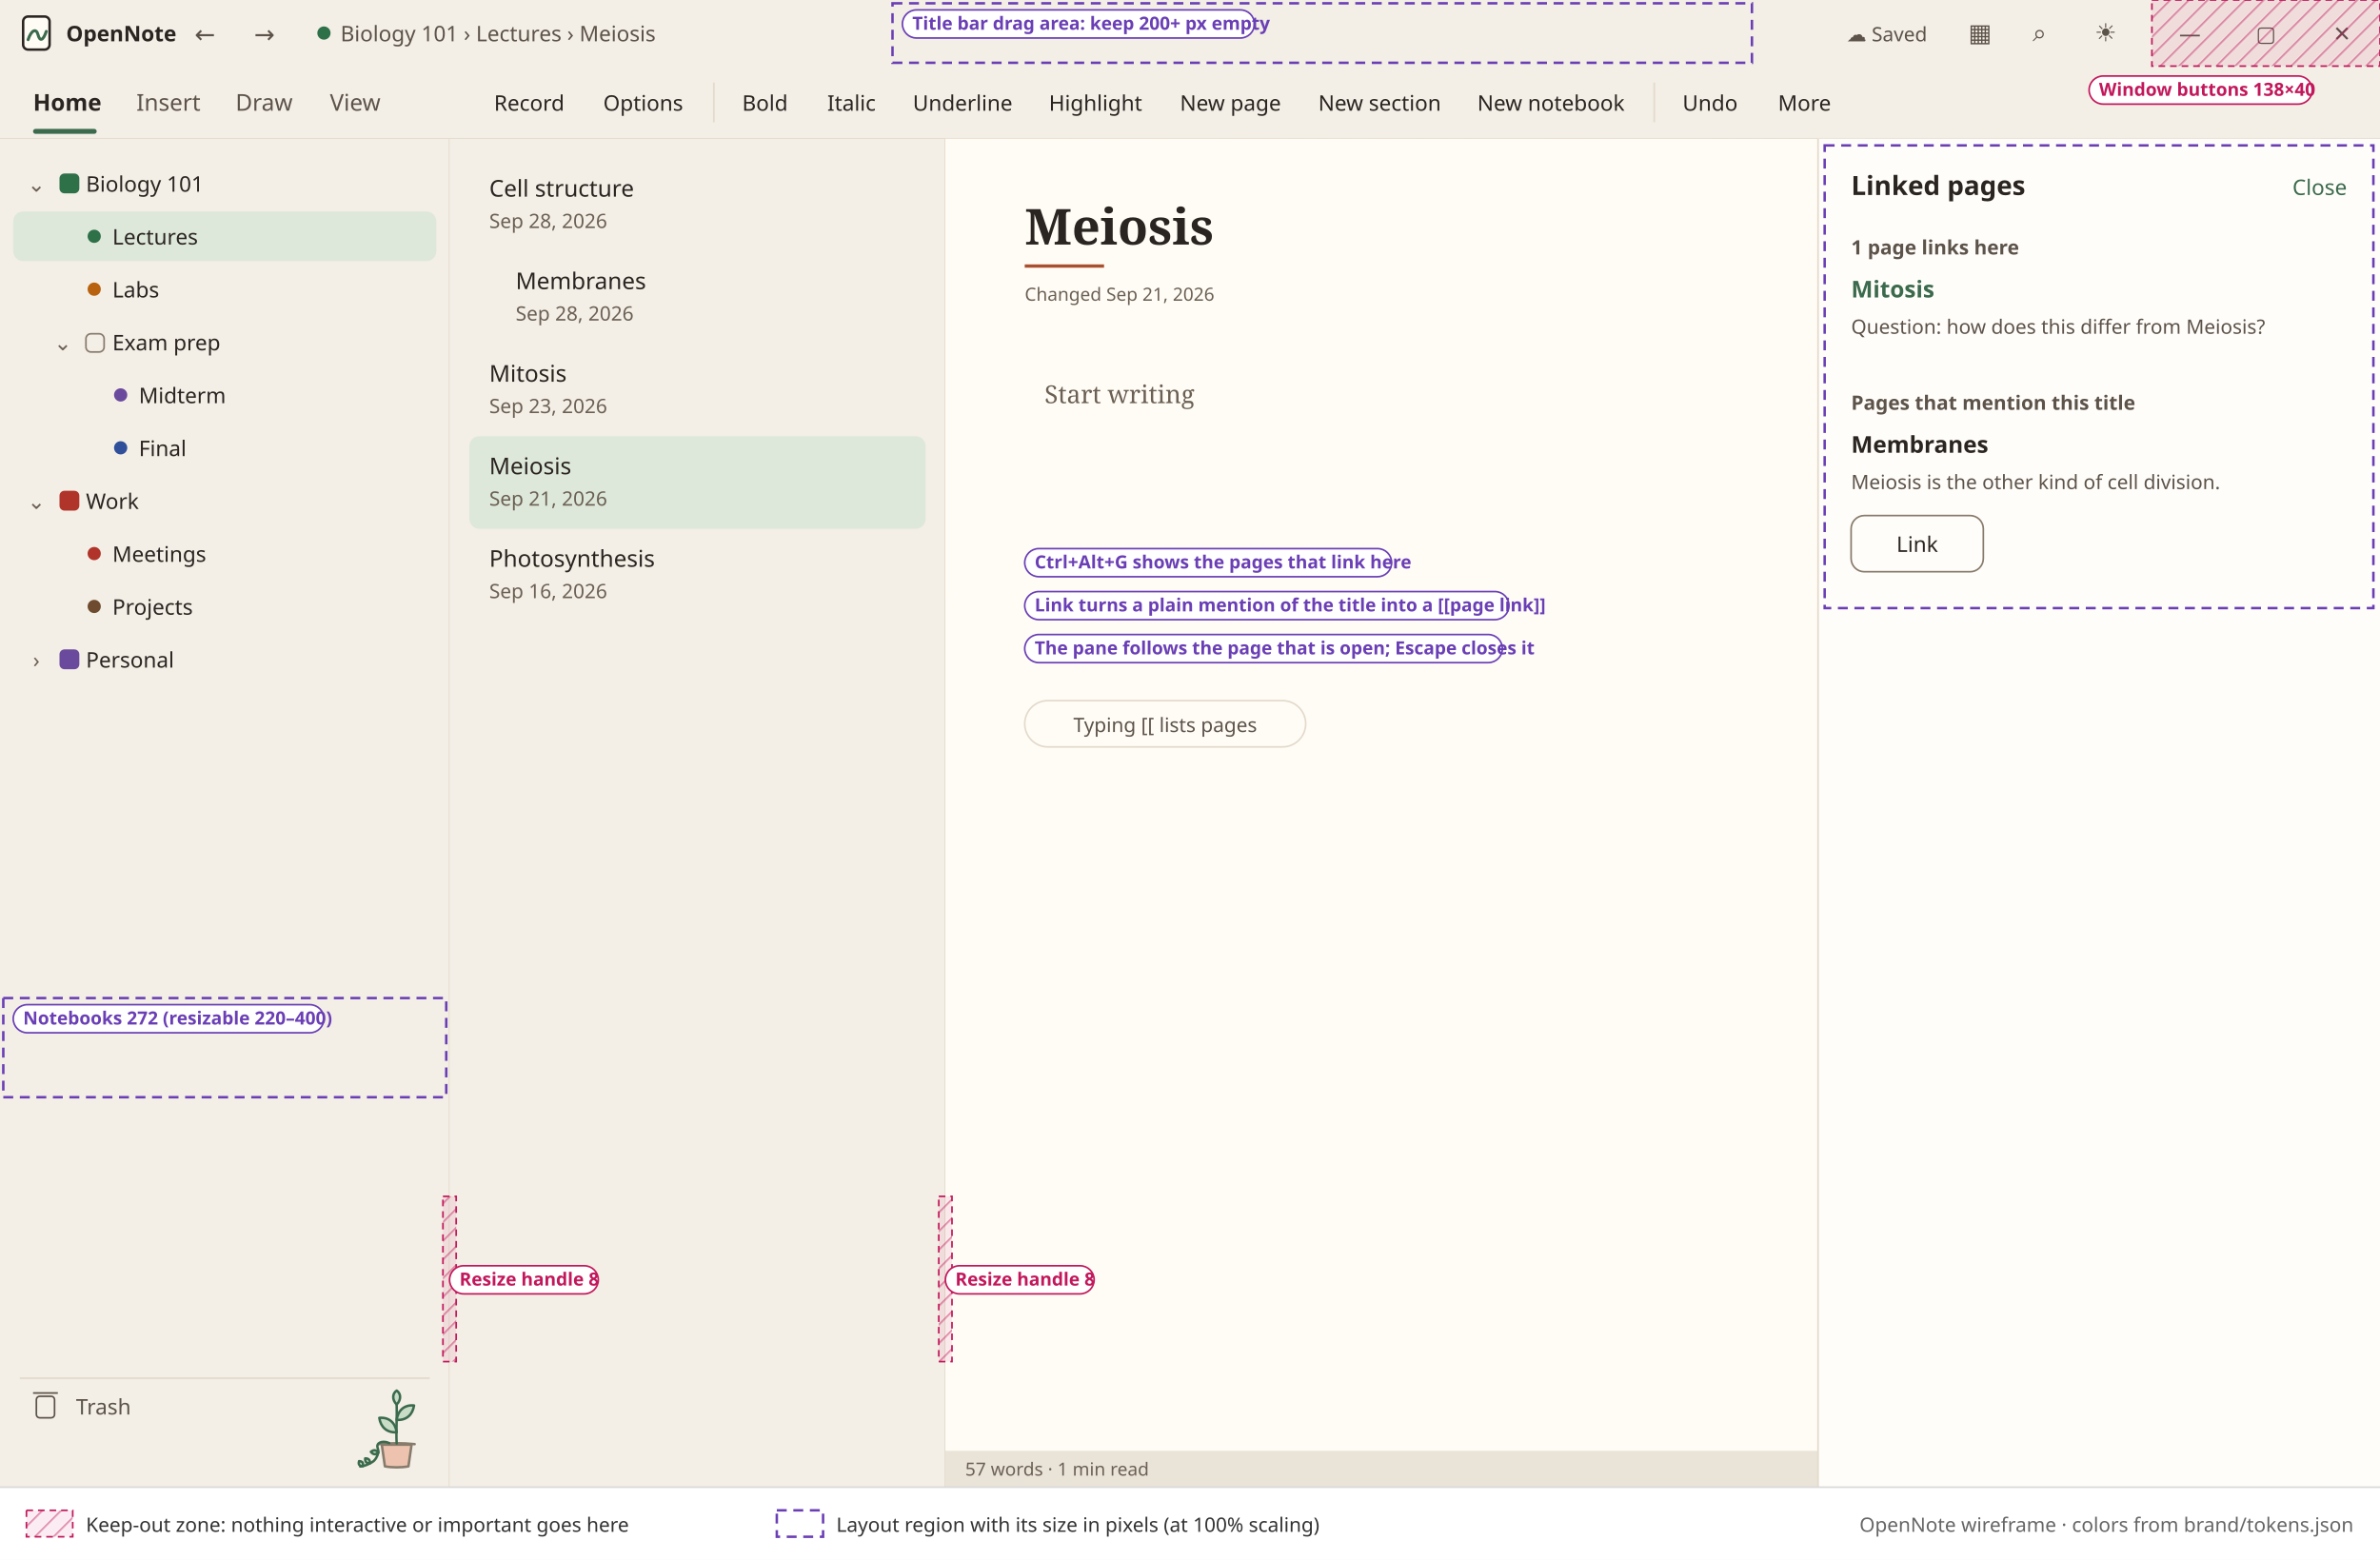
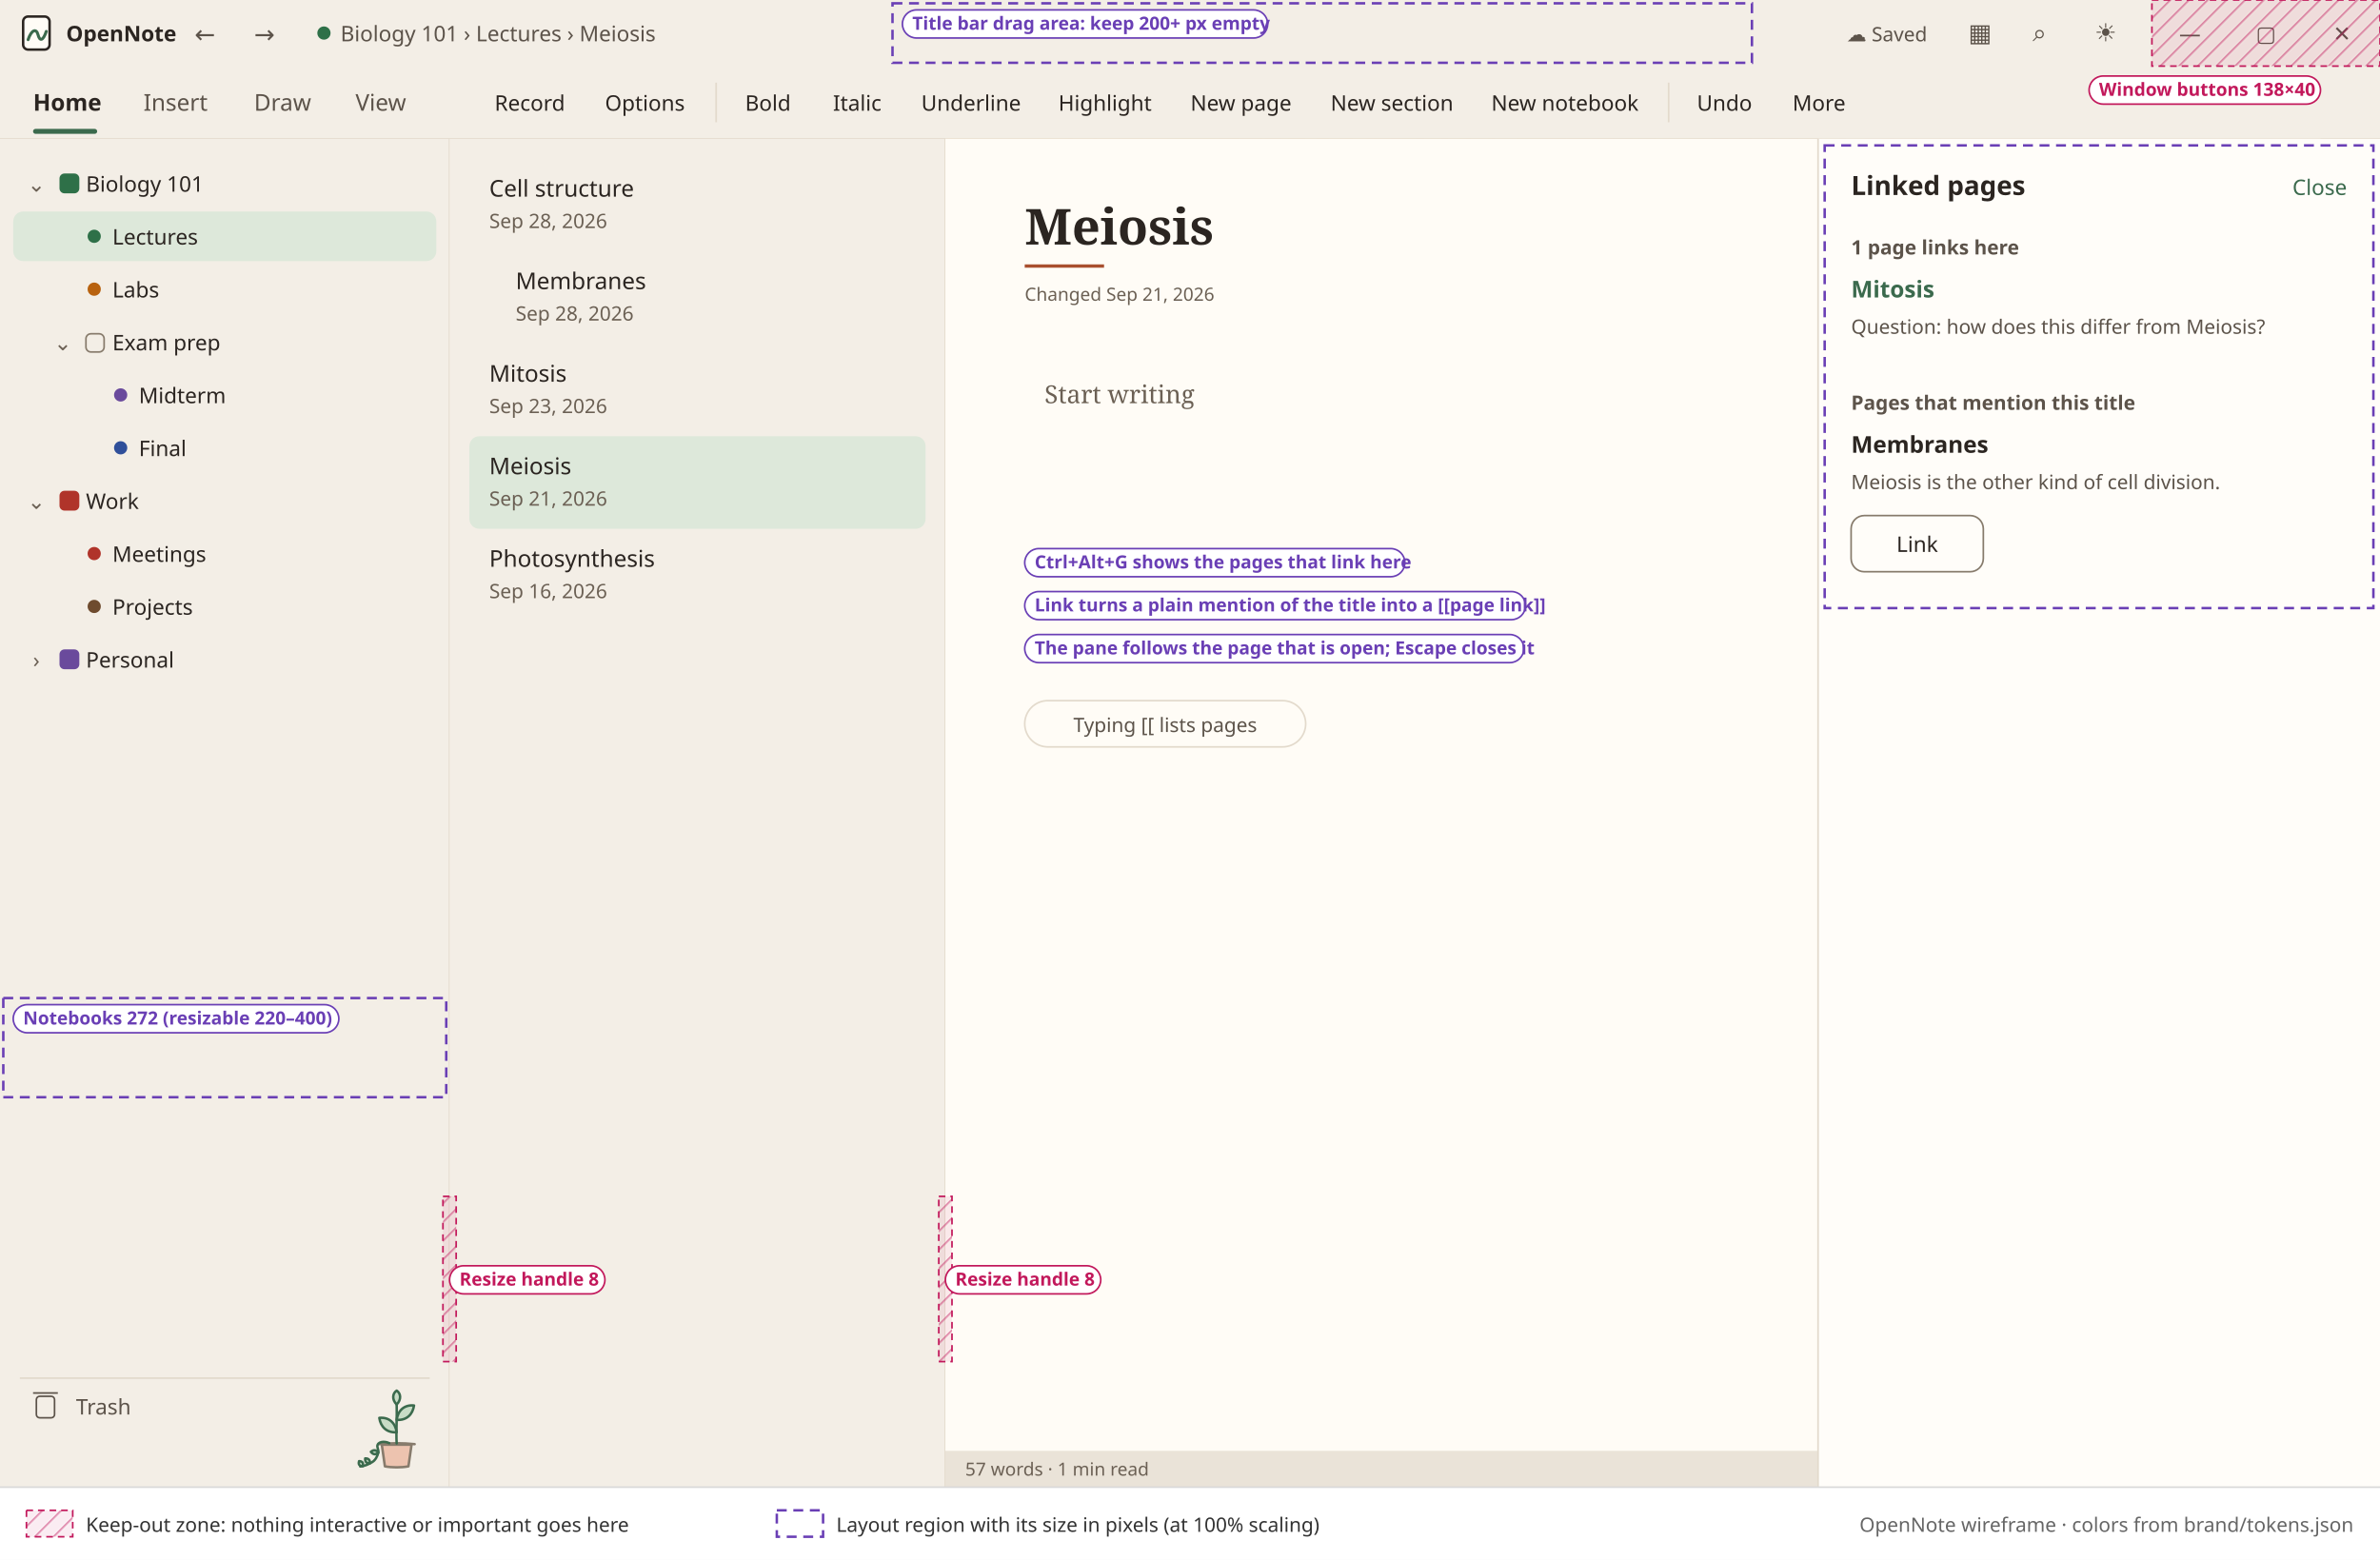
<svg xmlns="http://www.w3.org/2000/svg" viewBox="0 0 1440 944" width="1440" height="944" role="img">
  <defs>
    <pattern id="hatch" width="8" height="8" patternUnits="userSpaceOnUse" patternTransform="rotate(45)">
      <rect width="8" height="8" fill="#C2185B" fill-opacity="0.08" />
      <line x1="0" y1="0" x2="0" y2="8" stroke="#C2185B" stroke-opacity="0.45" stroke-width="2" />
    </pattern>
    <filter id="shadow" x="-10%" y="-10%" width="120%" height="130%">
      <feDropShadow dx="0" dy="4" stdDeviation="6" flood-color="#2B2521" flood-opacity="0.16" />
    </filter>
  </defs>
  <rect x="0" y="0" width="1440" height="900" rx="0" fill="#F3EEE6" />
  <rect x="0" y="0" width="1440" height="40" rx="0" fill="#F3EEE6" />
  <rect x="14" y="10" width="16" height="20" rx="3" fill="#FFFCF6" stroke="#2B2521" stroke-width="1.5" />
  <path d="M17 24c2-6 5-7 6-3s3 4 5-2" fill="none" stroke-linecap="round" stroke-linejoin="round" stroke="#3B6A4D" stroke-width="1.8" />
  <text x="40" y="25" font-size="13" font-weight="600" fill="#2B2521" text-anchor="start" font-family="'Atkinson Hyperlegible Next', 'Segoe UI', system-ui, sans-serif">OpenNote</text>
  <text x="124" y="26" font-size="15" font-weight="400" fill="#5C534A" text-anchor="middle" font-family="'Atkinson Hyperlegible Next', 'Segoe UI', system-ui, sans-serif">←</text>
  <text x="160" y="26" font-size="15" font-weight="400" fill="#5C534A" text-anchor="middle" font-family="'Atkinson Hyperlegible Next', 'Segoe UI', system-ui, sans-serif">→</text>
  <circle cx="196" cy="20" r="4" fill="#2E7048" />
  <text x="206" y="25" font-size="13" font-weight="400" fill="#5C534A" text-anchor="start" font-family="'Atkinson Hyperlegible Next', 'Segoe UI', system-ui, sans-serif">Biology 101 › Lectures › Meiosis</text>
  <text x="1166" y="25" font-size="12" font-weight="400" fill="#5C534A" text-anchor="end" font-family="'Atkinson Hyperlegible Next', 'Segoe UI', system-ui, sans-serif">☁ Saved</text>
  <text x="1198" y="25" font-size="15" font-weight="400" fill="#5C534A" text-anchor="middle" font-family="'Atkinson Hyperlegible Next', 'Segoe UI', system-ui, sans-serif">▦</text>
  <text x="1234" y="25" font-size="15" font-weight="400" fill="#5C534A" text-anchor="middle" font-family="'Atkinson Hyperlegible Next', 'Segoe UI', system-ui, sans-serif">⌕</text>
  <text x="1274" y="25" font-size="15" font-weight="400" fill="#5C534A" text-anchor="middle" font-family="'Atkinson Hyperlegible Next', 'Segoe UI', system-ui, sans-serif">☀</text>
  <text x="1325" y="25" font-size="13" font-weight="400" fill="#5C534A" text-anchor="middle" font-family="'Atkinson Hyperlegible Next', 'Segoe UI', system-ui, sans-serif">—</text>
  <text x="1371" y="25" font-size="13" font-weight="400" fill="#5C534A" text-anchor="middle" font-family="'Atkinson Hyperlegible Next', 'Segoe UI', system-ui, sans-serif">▢</text>
  <text x="1417" y="25" font-size="13" font-weight="400" fill="#5C534A" text-anchor="middle" font-family="'Atkinson Hyperlegible Next', 'Segoe UI', system-ui, sans-serif">✕</text>
  <rect x="0" y="40" width="1440" height="44" rx="0" fill="#F3EEE6" />
  <line x1="0" y1="84" x2="1440" y2="84" stroke="#E3DACC" />
  <text x="20" y="67" font-size="14" font-weight="600" fill="#2B2521" text-anchor="start" font-family="'Atkinson Hyperlegible Next', 'Segoe UI', system-ui, sans-serif">Home</text>
-   <rect x="20" y="78" width="38.5" height="3" rx="1.5" fill="#3B6A4D" />
-   <text x="82.5" y="67" font-size="14" font-weight="400" fill="#5C534A" text-anchor="start" font-family="'Atkinson Hyperlegible Next', 'Segoe UI', system-ui, sans-serif">Insert</text>
-   <text x="142.5" y="67" font-size="14" font-weight="400" fill="#5C534A" text-anchor="start" font-family="'Atkinson Hyperlegible Next', 'Segoe UI', system-ui, sans-serif">Draw</text>
-   <text x="199.6" y="67" font-size="14" font-weight="400" fill="#5C534A" text-anchor="start" font-family="'Atkinson Hyperlegible Next', 'Segoe UI', system-ui, sans-serif">View</text>
-   <g data-fit="6" data-center="both">
-     <rect x="290" y="48" width="60.4" height="28" rx="8" fill="none" />
-     <text x="320.2" y="67" font-size="13" font-weight="400" fill="#2B2521" text-anchor="middle" font-family="'Atkinson Hyperlegible Next', 'Segoe UI', system-ui, sans-serif">Record</text>
-   </g>
-   <g data-fit="6" data-center="both">
-     <rect x="356.4" y="48" width="65.5" height="28" rx="8" fill="none" />
-     <text x="389.15" y="67" font-size="13" font-weight="400" fill="#2B2521" text-anchor="middle" font-family="'Atkinson Hyperlegible Next', 'Segoe UI', system-ui, sans-serif">Options</text>
-   </g>
-   <line x1="431.9" y1="50" x2="431.9" y2="74" stroke="#E3DACC" />
-   <g data-fit="6" data-center="both">
-     <rect x="439.9" y="48" width="45.9" height="28" rx="8" fill="none" />
-     <text x="462.85" y="67" font-size="13" font-weight="400" fill="#2B2521" text-anchor="middle" font-family="'Atkinson Hyperlegible Next', 'Segoe UI', system-ui, sans-serif">Bold</text>
-   </g>
-   <g data-fit="6" data-center="both">
-     <rect x="491.8" y="48" width="46.8" height="28" rx="8" fill="none" />
-     <text x="515.2" y="67" font-size="13" font-weight="400" fill="#2B2521" text-anchor="middle" font-family="'Atkinson Hyperlegible Next', 'Segoe UI', system-ui, sans-serif">Italic</text>
-   </g>
-   <g data-fit="6" data-center="both">
-     <rect x="544.6" y="48" width="75.7" height="28" rx="8" fill="none" />
-     <text x="582.45" y="67" font-size="13" font-weight="400" fill="#2B2521" text-anchor="middle" font-family="'Atkinson Hyperlegible Next', 'Segoe UI', system-ui, sans-serif">Underline</text>
-   </g>
-   <g data-fit="6" data-center="both">
-     <rect x="626.3" y="48" width="73.1" height="28" rx="8" fill="none" />
-     <text x="662.85" y="67" font-size="13" font-weight="400" fill="#2B2521" text-anchor="middle" font-family="'Atkinson Hyperlegible Next', 'Segoe UI', system-ui, sans-serif">Highlight</text>
-   </g>
-   <g data-fit="6" data-center="both">
-     <rect x="705.4" y="48" width="78.2" height="28" rx="8" fill="none" />
-     <text x="744.5" y="67" font-size="13" font-weight="400" fill="#2B2521" text-anchor="middle" font-family="'Atkinson Hyperlegible Next', 'Segoe UI', system-ui, sans-serif">New page</text>
-   </g>
-   <g data-fit="6" data-center="both">
-     <rect x="789.6" y="48" width="90.3" height="28" rx="8" fill="none" />
-     <text x="834.75" y="67" font-size="13" font-weight="400" fill="#2B2521" text-anchor="middle" font-family="'Atkinson Hyperlegible Next', 'Segoe UI', system-ui, sans-serif">New section</text>
-   </g>
-   <g data-fit="6" data-center="both">
-     <rect x="885.9" y="48" width="105" height="28" rx="8" fill="none" />
-     <text x="938.4" y="67" font-size="13" font-weight="400" fill="#2B2521" text-anchor="middle" font-family="'Atkinson Hyperlegible Next', 'Segoe UI', system-ui, sans-serif">New notebook</text>
-   </g>
-   <line x1="1000.9" y1="50" x2="1000.9" y2="74" stroke="#E3DACC" />
-   <g data-fit="6" data-center="both">
-     <rect x="1008.9" y="48" width="51.6" height="28" rx="8" fill="none" />
-     <text x="1034.7" y="67" font-size="13" font-weight="400" fill="#2B2521" text-anchor="middle" font-family="'Atkinson Hyperlegible Next', 'Segoe UI', system-ui, sans-serif">Undo</text>
-   </g>
-   <g data-fit="6" data-center="both">
-     <rect x="1066.5" y="48" width="50.6" height="28" rx="8" fill="none" />
-     <text x="1091.8" y="67" font-size="13" font-weight="400" fill="#2B2521" text-anchor="middle" font-family="'Atkinson Hyperlegible Next', 'Segoe UI', system-ui, sans-serif">More</text>
+   <rect x="20" y="78" width="38.8" height="3" rx="1.5" fill="#3B6A4D" />
+   <text x="86.8" y="67" font-size="14" font-weight="400" fill="#5C534A" text-anchor="start" font-family="'Atkinson Hyperlegible Next', 'Segoe UI', system-ui, sans-serif">Insert</text>
+   <text x="153.7" y="67" font-size="14" font-weight="400" fill="#5C534A" text-anchor="start" font-family="'Atkinson Hyperlegible Next', 'Segoe UI', system-ui, sans-serif">Draw</text>
+   <text x="215.1" y="67" font-size="14" font-weight="400" fill="#5C534A" text-anchor="start" font-family="'Atkinson Hyperlegible Next', 'Segoe UI', system-ui, sans-serif">View</text>
+   <g data-fit="6" data-center="both">
+     <rect x="290" y="48" width="61.1" height="28" rx="8" fill="none" />
+     <text x="320.55" y="67" font-size="13" font-weight="400" fill="#2B2521" text-anchor="middle" font-family="'Atkinson Hyperlegible Next', 'Segoe UI', system-ui, sans-serif">Record</text>
+   </g>
+   <g data-fit="6" data-center="both">
+     <rect x="357.1" y="48" width="66.2" height="28" rx="8" fill="none" />
+     <text x="390.2" y="67" font-size="13" font-weight="400" fill="#2B2521" text-anchor="middle" font-family="'Atkinson Hyperlegible Next', 'Segoe UI', system-ui, sans-serif">Options</text>
+   </g>
+   <line x1="433.3" y1="50" x2="433.3" y2="74" stroke="#E3DACC" />
+   <g data-fit="6" data-center="both">
+     <rect x="441.3" y="48" width="46.7" height="28" rx="8" fill="none" />
+     <text x="464.65" y="67" font-size="13" font-weight="400" fill="#2B2521" text-anchor="middle" font-family="'Atkinson Hyperlegible Next', 'Segoe UI', system-ui, sans-serif">Bold</text>
+   </g>
+   <g data-fit="6" data-center="both">
+     <rect x="494" y="48" width="49.3" height="28" rx="8" fill="none" />
+     <text x="518.65" y="67" font-size="13" font-weight="400" fill="#2B2521" text-anchor="middle" font-family="'Atkinson Hyperlegible Next', 'Segoe UI', system-ui, sans-serif">Italic</text>
+   </g>
+   <g data-fit="6" data-center="both">
+     <rect x="549.3" y="48" width="76.5" height="28" rx="8" fill="none" />
+     <text x="587.55" y="67" font-size="13" font-weight="400" fill="#2B2521" text-anchor="middle" font-family="'Atkinson Hyperlegible Next', 'Segoe UI', system-ui, sans-serif">Underline</text>
+   </g>
+   <g data-fit="6" data-center="both">
+     <rect x="631.8" y="48" width="73.6" height="28" rx="8" fill="none" />
+     <text x="668.6" y="67" font-size="13" font-weight="400" fill="#2B2521" text-anchor="middle" font-family="'Atkinson Hyperlegible Next', 'Segoe UI', system-ui, sans-serif">Highlight</text>
+   </g>
+   <g data-fit="6" data-center="both">
+     <rect x="711.4" y="48" width="78.9" height="28" rx="8" fill="none" />
+     <text x="750.85" y="67" font-size="13" font-weight="400" fill="#2B2521" text-anchor="middle" font-family="'Atkinson Hyperlegible Next', 'Segoe UI', system-ui, sans-serif">New page</text>
+   </g>
+   <g data-fit="6" data-center="both">
+     <rect x="796.3" y="48" width="91.8" height="28" rx="8" fill="none" />
+     <text x="842.2" y="67" font-size="13" font-weight="400" fill="#2B2521" text-anchor="middle" font-family="'Atkinson Hyperlegible Next', 'Segoe UI', system-ui, sans-serif">New section</text>
+   </g>
+   <g data-fit="6" data-center="both">
+     <rect x="894.1" y="48" width="105.5" height="28" rx="8" fill="none" />
+     <text x="946.85" y="67" font-size="13" font-weight="400" fill="#2B2521" text-anchor="middle" font-family="'Atkinson Hyperlegible Next', 'Segoe UI', system-ui, sans-serif">New notebook</text>
+   </g>
+   <line x1="1009.6" y1="50" x2="1009.6" y2="74" stroke="#E3DACC" />
+   <g data-fit="6" data-center="both">
+     <rect x="1017.6" y="48" width="51.6" height="28" rx="8" fill="none" />
+     <text x="1043.4" y="67" font-size="13" font-weight="400" fill="#2B2521" text-anchor="middle" font-family="'Atkinson Hyperlegible Next', 'Segoe UI', system-ui, sans-serif">Undo</text>
+   </g>
+   <g data-fit="6" data-center="both">
+     <rect x="1075.2" y="48" width="50.8" height="28" rx="8" fill="none" />
+     <text x="1100.6" y="67" font-size="13" font-weight="400" fill="#2B2521" text-anchor="middle" font-family="'Atkinson Hyperlegible Next', 'Segoe UI', system-ui, sans-serif">More</text>
  </g>
  <rect x="0" y="84" width="272" height="816" rx="0" fill="#F3EEE6" />
  <line x1="272" y1="84" x2="272" y2="900" stroke="#E3DACC" />
  <text x="22" y="116" font-size="13" font-weight="400" fill="#6B6054" text-anchor="middle" font-family="'Atkinson Hyperlegible Next', 'Segoe UI', system-ui, sans-serif">⌄</text>
  <rect x="36" y="105" width="12" height="12" rx="3" fill="#2E7048" />
  <text x="52" y="116" font-size="13" font-weight="400" fill="#2B2521" text-anchor="start" font-family="'Atkinson Hyperlegible Next', 'Segoe UI', system-ui, sans-serif">Biology 101</text>
  <rect x="8" y="128" width="256" height="30" rx="6" fill="#DDE8DA" />
  <circle cx="57" cy="143" r="4" fill="#2E7048" />
  <text x="68" y="148" font-size="13" font-weight="400" fill="#2B2521" text-anchor="start" font-family="'Atkinson Hyperlegible Next', 'Segoe UI', system-ui, sans-serif">Lectures</text>
  <circle cx="57" cy="175" r="4" fill="#B8620F" />
  <text x="68" y="180" font-size="13" font-weight="400" fill="#2B2521" text-anchor="start" font-family="'Atkinson Hyperlegible Next', 'Segoe UI', system-ui, sans-serif">Labs</text>
  <text x="38" y="212" font-size="13" font-weight="400" fill="#6B6054" text-anchor="middle" font-family="'Atkinson Hyperlegible Next', 'Segoe UI', system-ui, sans-serif">⌄</text>
  <rect x="52" y="202" width="11" height="11" rx="3" fill="none" stroke="#877B6C" stroke-width="1" />
  <text x="68" y="212" font-size="13" font-weight="400" fill="#2B2521" text-anchor="start" font-family="'Atkinson Hyperlegible Next', 'Segoe UI', system-ui, sans-serif">Exam prep</text>
  <circle cx="73" cy="239" r="4" fill="#6A4A9C" />
  <text x="84" y="244" font-size="13" font-weight="400" fill="#2B2521" text-anchor="start" font-family="'Atkinson Hyperlegible Next', 'Segoe UI', system-ui, sans-serif">Midterm</text>
  <circle cx="73" cy="271" r="4" fill="#2F4F9A" />
  <text x="84" y="276" font-size="13" font-weight="400" fill="#2B2521" text-anchor="start" font-family="'Atkinson Hyperlegible Next', 'Segoe UI', system-ui, sans-serif">Final</text>
  <text x="22" y="308" font-size="13" font-weight="400" fill="#6B6054" text-anchor="middle" font-family="'Atkinson Hyperlegible Next', 'Segoe UI', system-ui, sans-serif">⌄</text>
  <rect x="36" y="297" width="12" height="12" rx="3" fill="#B0342A" />
  <text x="52" y="308" font-size="13" font-weight="400" fill="#2B2521" text-anchor="start" font-family="'Atkinson Hyperlegible Next', 'Segoe UI', system-ui, sans-serif">Work</text>
  <circle cx="57" cy="335" r="4" fill="#B0342A" />
  <text x="68" y="340" font-size="13" font-weight="400" fill="#2B2521" text-anchor="start" font-family="'Atkinson Hyperlegible Next', 'Segoe UI', system-ui, sans-serif">Meetings</text>
  <circle cx="57" cy="367" r="4" fill="#6E4B2E" />
  <text x="68" y="372" font-size="13" font-weight="400" fill="#2B2521" text-anchor="start" font-family="'Atkinson Hyperlegible Next', 'Segoe UI', system-ui, sans-serif">Projects</text>
  <text x="22" y="404" font-size="13" font-weight="400" fill="#6B6054" text-anchor="middle" font-family="'Atkinson Hyperlegible Next', 'Segoe UI', system-ui, sans-serif">›</text>
  <rect x="36" y="393" width="12" height="12" rx="3" fill="#6A4A9C" />
  <text x="52" y="404" font-size="13" font-weight="400" fill="#2B2521" text-anchor="start" font-family="'Atkinson Hyperlegible Next', 'Segoe UI', system-ui, sans-serif">Personal</text>
  <line x1="12" y1="834" x2="260" y2="834" stroke="#E3DACC" />
  <rect x="22" y="845" width="11" height="13" rx="2" fill="none" stroke="#5C534A" stroke-width="1" />
  <line x1="20" y1="843" x2="35" y2="843" stroke="#5C534A" />
  <text x="46" y="856" font-size="13" font-weight="400" fill="#5C534A" text-anchor="start" font-family="'Atkinson Hyperlegible Next', 'Segoe UI', system-ui, sans-serif">Trash</text>
  <g data-part="plant-pot" fill="none" stroke="#877B6C" stroke-linecap="round" stroke-linejoin="round">
    <g data-part="plant" transform="translate(216 840.5063) scale(0.75)" stroke-width="2">
      <path d="M20 45H44L41.5 62.5C36 63.6 28 63.6 22.5 62.5Z" fill="#EDC3AF" data-part="pot" />
      <path d="M17.5 44.6C28 43.6 37 43.6 46.5 44.6" />
      <path d="M32 44C31.4 34 32.4 23 32 12" stroke="#3B6A4D" />
      <path d="M26 43.8C22 41.8 16.6 42.6 16.4 46.2 16.6 48.6 17.6 49.8 17.2 51.4 16.6 54 15 57.4 12.4 59 9 61 6 62.4 2.6 62.6" stroke="#3B6A4D" />
      <path d="M32 35C24 35.6 19 30.6 18 23.4 26 22.6 31 27.6 32 35Z" fill="#C8DCC6" stroke="#3B6A4D" />
      <path d="M32 25C40 25.6 45 20.6 46 13.4 38 12.6 33 17.6 32 25Z" fill="#C8DCC6" stroke="#3B6A4D" />
      <path d="M32 12.6C28 8.6 28.6 3.6 32 1.4 35.4 3.6 36 8.6 32 12.6Z" fill="#C8DCC6" stroke="#3B6A4D" />
      <path d="M17.2 51.4Q14.5 48 11.2 50.8Q14 54.3 17.2 51.4Z" fill="#C8DCC6" stroke="#3B6A4D" />
      <path d="M10.4 60.1Q10.7 56 6.6 56.1Q6.3 60.2 10.4 60.1Z" fill="#C8DCC6" stroke="#3B6A4D" />
      <path d="M4.6 62.4Q5.8 58.5 1.7 58.3Q0.5 62.2 4.6 62.4Z" fill="#C8DCC6" stroke="#3B6A4D" />
    </g>
  </g>
  <rect x="272" y="84" width="300" height="816" rx="0" fill="#F3EEE6" />
  <line x1="572" y1="84" x2="572" y2="900" stroke="#E3DACC" />
  <text x="296" y="119" font-size="14" font-weight="500" fill="#2B2521" text-anchor="start" font-family="'Atkinson Hyperlegible Next', 'Segoe UI', system-ui, sans-serif">Cell structure</text>
  <text x="296" y="138" font-size="12" font-weight="400" fill="#6B6054" text-anchor="start" font-family="'Atkinson Hyperlegible Next', 'Segoe UI', system-ui, sans-serif">Sep 28, 2026</text>
  <text x="312" y="175" font-size="14" font-weight="500" fill="#2B2521" text-anchor="start" font-family="'Atkinson Hyperlegible Next', 'Segoe UI', system-ui, sans-serif">Membranes</text>
  <text x="312" y="194" font-size="12" font-weight="400" fill="#6B6054" text-anchor="start" font-family="'Atkinson Hyperlegible Next', 'Segoe UI', system-ui, sans-serif">Sep 28, 2026</text>
  <text x="296" y="231" font-size="14" font-weight="500" fill="#2B2521" text-anchor="start" font-family="'Atkinson Hyperlegible Next', 'Segoe UI', system-ui, sans-serif">Mitosis</text>
  <text x="296" y="250" font-size="12" font-weight="400" fill="#6B6054" text-anchor="start" font-family="'Atkinson Hyperlegible Next', 'Segoe UI', system-ui, sans-serif">Sep 23, 2026</text>
  <rect x="284" y="264" width="276" height="56" rx="6" fill="#DDE8DA" />
  <text x="296" y="287" font-size="14" font-weight="500" fill="#2B2521" text-anchor="start" font-family="'Atkinson Hyperlegible Next', 'Segoe UI', system-ui, sans-serif">Meiosis</text>
  <text x="296" y="306" font-size="12" font-weight="400" fill="#6B6054" text-anchor="start" font-family="'Atkinson Hyperlegible Next', 'Segoe UI', system-ui, sans-serif">Sep 21, 2026</text>
  <text x="296" y="343" font-size="14" font-weight="500" fill="#2B2521" text-anchor="start" font-family="'Atkinson Hyperlegible Next', 'Segoe UI', system-ui, sans-serif">Photosynthesis</text>
  <text x="296" y="362" font-size="12" font-weight="400" fill="#6B6054" text-anchor="start" font-family="'Atkinson Hyperlegible Next', 'Segoe UI', system-ui, sans-serif">Sep 16, 2026</text>
  <defs>
    <radialGradient id="ambient20" cx="0" cy="0" r="1" gradientUnits="userSpaceOnUse" gradientTransform="translate(572 84) scale(608 653)">
      <stop offset="0" stop-color="#FFF0D4" />
      <stop offset="1" stop-color="#FFF0D4" stop-opacity="0" />
    </radialGradient>
    <radialGradient id="ambient20p">
      <stop offset="0" stop-color="#FCE4B8" />
      <stop offset="1" stop-color="#FCE4B8" stop-opacity="0" />
    </radialGradient>
  </defs>
  <rect x="572" y="84" width="868" height="816" rx="0" fill="#EAE3D8" />
  <rect x="572" y="84" width="868" height="816" fill="url(#ambient20)" />
  <ellipse cx="1250" cy="750" rx="210" ry="150" fill="url(#ambient20p)" opacity="0.9" />
  <rect x="572" y="84" width="832" height="794" rx="0" fill="#FFFCF6" />
  <text x="584" y="893" font-size="11" font-weight="400" fill="#6B6054" text-anchor="start" font-family="'Atkinson Hyperlegible Next', 'Segoe UI', system-ui, sans-serif">57 words · 1 min read</text>
  <rect x="1260" y="92" width="128" height="32" rx="16" fill="#FFFCF6" stroke="#877B6C" stroke-width="1" />
  <text x="1276" y="113" font-size="12" font-weight="600" fill="#2B2521" text-anchor="start" font-family="'Atkinson Hyperlegible Next', 'Segoe UI', system-ui, sans-serif">Properties</text>
  <text x="1372" y="113" font-size="12" font-weight="400" fill="#6B6054" text-anchor="end" font-family="'Atkinson Hyperlegible Next', 'Segoe UI', system-ui, sans-serif">none</text>
  <text x="620" y="148" font-size="30" font-weight="700" fill="#2B2521" text-anchor="start" font-family="Literata, Cambria, Georgia, serif">Meiosis</text>
  <rect x="620" y="160" width="48" height="2" rx="0" fill="#A9502F" />
  <text x="620" y="182" font-size="11" font-weight="400" fill="#6B6054" text-anchor="start" font-family="'Atkinson Hyperlegible Next', 'Segoe UI', system-ui, sans-serif">Changed Sep 21, 2026</text>
  <text x="632" y="244" font-size="15" font-weight="400" fill="#6B6054" text-anchor="start" font-family="Literata, Cambria, Georgia, serif">Start writing</text>
  <rect x="1100" y="84" width="340" height="816" rx="0" fill="#FFFDF9" />
  <line x1="1100" y1="84" x2="1100" y2="900" stroke="#E3DACC" />
  <text x="1120" y="118" font-size="16" font-weight="600" fill="#2B2521" text-anchor="start" font-family="'Atkinson Hyperlegible Next', 'Segoe UI', system-ui, sans-serif">Linked pages</text>
  <text x="1420" y="118" font-size="13" font-weight="400" fill="#3B6A4D" text-anchor="end" font-family="'Atkinson Hyperlegible Next', 'Segoe UI', system-ui, sans-serif">Close</text>
  <text x="1120" y="154" font-size="12" font-weight="600" fill="#5C534A" text-anchor="start" font-family="'Atkinson Hyperlegible Next', 'Segoe UI', system-ui, sans-serif">1 page links here</text>
  <text x="1120" y="180" font-size="14" font-weight="600" fill="#3B6A4D" text-anchor="start" font-family="'Atkinson Hyperlegible Next', 'Segoe UI', system-ui, sans-serif">Mitosis</text>
  <text x="1120" y="202" font-size="12" font-weight="400" fill="#5C534A" text-anchor="start" font-family="'Atkinson Hyperlegible Next', 'Segoe UI', system-ui, sans-serif">Question: how does this differ from Meiosis?</text>
  <text x="1120" y="248" font-size="12" font-weight="600" fill="#5C534A" text-anchor="start" font-family="'Atkinson Hyperlegible Next', 'Segoe UI', system-ui, sans-serif">Pages that mention this title</text>
  <text x="1120" y="274" font-size="14" font-weight="600" fill="#2B2521" text-anchor="start" font-family="'Atkinson Hyperlegible Next', 'Segoe UI', system-ui, sans-serif">Membranes</text>
  <text x="1120" y="296" font-size="12" font-weight="400" fill="#5C534A" text-anchor="start" font-family="'Atkinson Hyperlegible Next', 'Segoe UI', system-ui, sans-serif">Meiosis is the other kind of cell division.</text>
  <g data-fit="6" data-center="both">
    <rect x="1120" y="312" width="80" height="34" rx="8" fill="none" stroke="#877B6C" stroke-width="1" />
    <text x="1160" y="334" font-size="13" font-weight="400" fill="#2B2521" text-anchor="middle" font-family="'Atkinson Hyperlegible Next', 'Segoe UI', system-ui, sans-serif">Link</text>
  </g>
  <g pointer-events="none">
    <rect x="1302" y="0" width="138" height="40" rx="0" fill="url(#hatch)" stroke="#C2185B" stroke-width="1" stroke-dasharray="4 3" />
  </g>
  <g data-fit="4" pointer-events="none">
-     <rect x="1264" y="46" width="135" height="17" rx="8.5" fill="#FFFFFF" stroke="#C2185B" stroke-width="1" />
+     <rect x="1264" y="46" width="140" height="17" rx="8.5" fill="#FFFFFF" stroke="#C2185B" stroke-width="1" />
    <text x="1270" y="58" font-size="11" font-weight="600" fill="#C2185B" text-anchor="start" font-family="'Atkinson Hyperlegible Next', 'Segoe UI', system-ui, sans-serif">Window buttons 138×40</text>
  </g>
  <g pointer-events="none">
    <rect x="540" y="2" width="520" height="36" rx="0" fill="none" stroke="#6A3FB5" stroke-width="1.5" stroke-dasharray="6 4" />
  </g>
  <g data-fit="4" pointer-events="none">
-     <rect x="546" y="6" width="213" height="17" rx="8.5" fill="#FFFFFF" stroke="#6A3FB5" stroke-width="1" />
+     <rect x="546" y="6" width="221" height="17" rx="8.5" fill="#FFFFFF" stroke="#6A3FB5" stroke-width="1" />
    <text x="552" y="18" font-size="11" font-weight="600" fill="#6A3FB5" text-anchor="start" font-family="'Atkinson Hyperlegible Next', 'Segoe UI', system-ui, sans-serif">Title bar drag area: keep 200+ px empty</text>
  </g>
  <g pointer-events="none">
    <rect x="2" y="604" width="268" height="60" rx="0" fill="none" stroke="#6A3FB5" stroke-width="1.5" stroke-dasharray="6 4" />
  </g>
  <g data-fit="4" pointer-events="none">
-     <rect x="8" y="608" width="188" height="17" rx="8.5" fill="#FFFFFF" stroke="#6A3FB5" stroke-width="1" />
+     <rect x="8" y="608" width="197" height="17" rx="8.5" fill="#FFFFFF" stroke="#6A3FB5" stroke-width="1" />
    <text x="14" y="620" font-size="11" font-weight="600" fill="#6A3FB5" text-anchor="start" font-family="'Atkinson Hyperlegible Next', 'Segoe UI', system-ui, sans-serif">Notebooks 272 (resizable 220–400)</text>
  </g>
  <g pointer-events="none">
    <rect x="268" y="724" width="8" height="100" rx="0" fill="url(#hatch)" stroke="#C2185B" stroke-width="1" stroke-dasharray="4 3" />
  </g>
  <g data-fit="4" pointer-events="none">
-     <rect x="272" y="766" width="90" height="17" rx="8.5" fill="#FFFFFF" stroke="#C2185B" stroke-width="1" />
+     <rect x="272" y="766" width="94" height="17" rx="8.5" fill="#FFFFFF" stroke="#C2185B" stroke-width="1" />
    <text x="278" y="778" font-size="11" font-weight="600" fill="#C2185B" text-anchor="start" font-family="'Atkinson Hyperlegible Next', 'Segoe UI', system-ui, sans-serif">Resize handle 8</text>
  </g>
  <g pointer-events="none">
    <rect x="568" y="724" width="8" height="100" rx="0" fill="url(#hatch)" stroke="#C2185B" stroke-width="1" stroke-dasharray="4 3" />
  </g>
  <g data-fit="4" pointer-events="none">
-     <rect x="572" y="766" width="90" height="17" rx="8.5" fill="#FFFFFF" stroke="#C2185B" stroke-width="1" />
+     <rect x="572" y="766" width="94" height="17" rx="8.5" fill="#FFFFFF" stroke="#C2185B" stroke-width="1" />
    <text x="578" y="778" font-size="11" font-weight="600" fill="#C2185B" text-anchor="start" font-family="'Atkinson Hyperlegible Next', 'Segoe UI', system-ui, sans-serif">Resize handle 8</text>
  </g>
  <g data-fit="4" pointer-events="none">
-     <rect x="620" y="332" width="222" height="17" rx="8.5" fill="#FFFFFF" stroke="#6A3FB5" stroke-width="1" />
+     <rect x="620" y="332" width="230" height="17" rx="8.5" fill="#FFFFFF" stroke="#6A3FB5" stroke-width="1" />
    <text x="626" y="344" font-size="11" font-weight="600" fill="#6A3FB5" text-anchor="start" font-family="'Atkinson Hyperlegible Next', 'Segoe UI', system-ui, sans-serif">Ctrl+Alt+G shows the pages that link here</text>
  </g>
  <g data-fit="4" pointer-events="none">
-     <rect x="620" y="358" width="293" height="17" rx="8.5" fill="#FFFFFF" stroke="#6A3FB5" stroke-width="1" />
+     <rect x="620" y="358" width="303" height="17" rx="8.5" fill="#FFFFFF" stroke="#6A3FB5" stroke-width="1" />
    <text x="626" y="370" font-size="11" font-weight="600" fill="#6A3FB5" text-anchor="start" font-family="'Atkinson Hyperlegible Next', 'Segoe UI', system-ui, sans-serif">Link turns a plain mention of the title into a [[page link]]</text>
  </g>
  <g data-fit="4" pointer-events="none">
-     <rect x="620" y="384" width="289" height="17" rx="8.5" fill="#FFFFFF" stroke="#6A3FB5" stroke-width="1" />
+     <rect x="620" y="384" width="302" height="17" rx="8.5" fill="#FFFFFF" stroke="#6A3FB5" stroke-width="1" />
    <text x="626" y="396" font-size="11" font-weight="600" fill="#6A3FB5" text-anchor="start" font-family="'Atkinson Hyperlegible Next', 'Segoe UI', system-ui, sans-serif">The pane follows the page that is open; Escape closes it</text>
  </g>
  <g pointer-events="none">
    <rect x="1104" y="88" width="332" height="280" rx="0" fill="none" stroke="#6A3FB5" stroke-width="1.5" stroke-dasharray="6 4" />
  </g>
  <g data-fit="4" data-center="both">
    <rect x="620" y="424" width="170" height="28" rx="14" fill="none" stroke="#E3DACC" stroke-width="1" />
    <text x="705" y="443" font-size="12" font-weight="400" fill="#5C534A" text-anchor="middle" font-family="'Atkinson Hyperlegible Next', 'Segoe UI', system-ui, sans-serif">Typing [[ lists pages</text>
  </g>
  <rect x="0" y="900" width="1440" height="44" rx="0" fill="#FFFFFF" />
  <line x1="0" y1="900" x2="1440" y2="900" stroke="#D9D9D9" />
  <rect x="16" y="914" width="28" height="16" rx="0" fill="url(#hatch)" stroke="#C2185B" stroke-width="1" stroke-dasharray="4 3" />
  <text x="52" y="927" font-size="12" font-weight="400" fill="#333" text-anchor="start" font-family="'Atkinson Hyperlegible Next', 'Segoe UI', system-ui, sans-serif">Keep-out zone: nothing interactive or important goes here</text>
  <rect x="470" y="914" width="28" height="16" rx="0" fill="none" stroke="#6A3FB5" stroke-width="1.5" stroke-dasharray="6 4" />
  <text x="506" y="927" font-size="12" font-weight="400" fill="#333" text-anchor="start" font-family="'Atkinson Hyperlegible Next', 'Segoe UI', system-ui, sans-serif">Layout region with its size in pixels (at 100% scaling)</text>
  <text x="1424" y="927" font-size="12" font-weight="400" fill="#666" text-anchor="end" font-family="'Atkinson Hyperlegible Next', 'Segoe UI', system-ui, sans-serif">OpenNote wireframe · colors from brand/tokens.json</text>
</svg>
